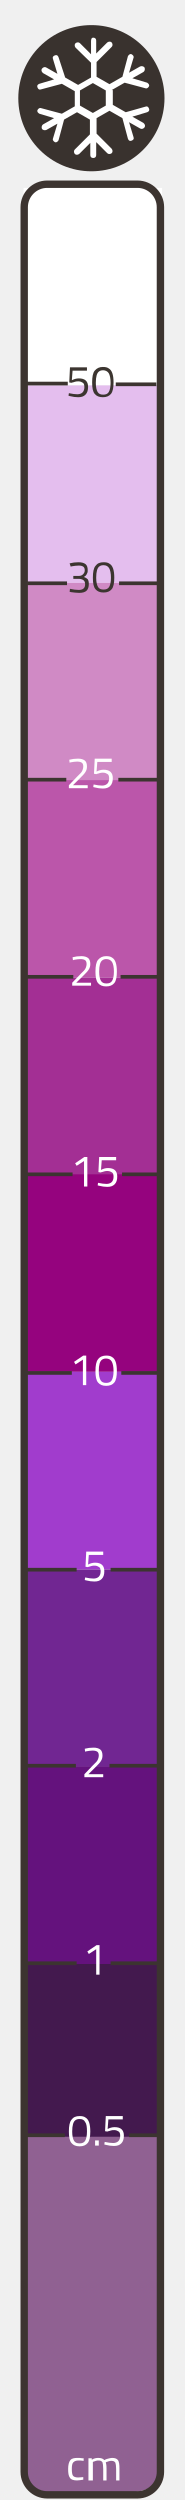
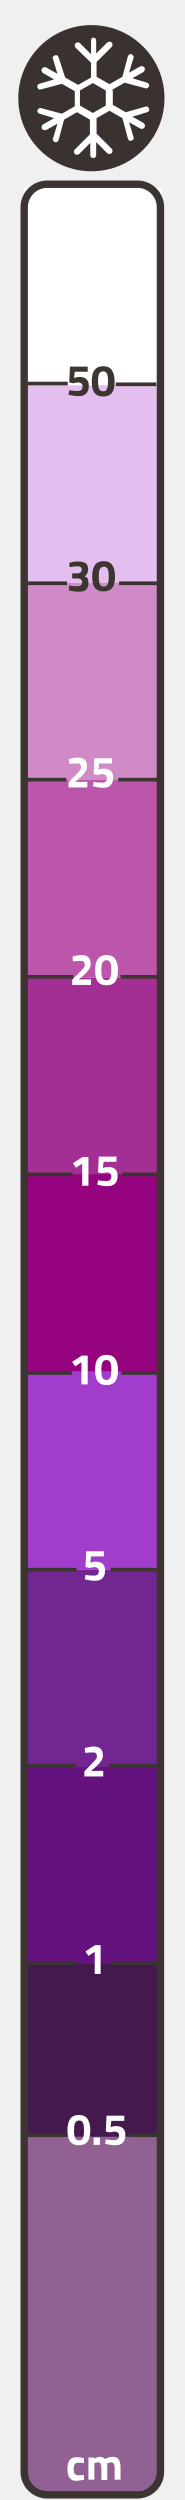
<svg xmlns="http://www.w3.org/2000/svg" xmlns:xlink="http://www.w3.org/1999/xlink" version="1.1" id="Livello_1" x="0px" y="0px" width="50px" height="677px" viewBox="0 0 48.7 677.2" style="enable-background:new 0 0 48.7 677.2;" xml:space="preserve">
  <style type="text/css">
- 	.st0{clip-path:url(#SVGID_00000041287317211259515790000014277727900012839824_);}
+ 	.st0{clip-path:url(#SVGID_00000000218965713374621950000004233356591681554082_);}
	.st1{fill:#FFFFFF;}
- 	.st2{clip-path:url(#SVGID_00000119101942685529543960000009856268216334848408_);}
+ 	.st2{clip-path:url(#SVGID_00000129923144940384993090000008331274699323703455_);}
	.st3{fill:#E4BEEE;}
	.st4{fill:#D08AC5;}
- 	.st5{clip-path:url(#SVGID_00000013180696353253501800000001424398553474925231_);}
- 	.st6{clip-path:url(#SVGID_00000013885716265515010030000017726455642601083828_);}
+ 	.st5{clip-path:url(#SVGID_00000006685464368727911560000018187643351156657309_);}
+ 	.st6{clip-path:url(#SVGID_00000095319780585273244490000013351934972467912067_);}
	.st7{fill:#F7EC31;}
- 	.st8{clip-path:url(#SVGID_00000093881985673448030310000010637951751597479585_);}
+ 	.st8{clip-path:url(#SVGID_00000008862577644677355480000016746219373689212847_);}
	.st9{fill:#BB56AA;}
- 	.st10{clip-path:url(#SVGID_00000064347921588059872890000008973849382151049615_);}
+ 	.st10{clip-path:url(#SVGID_00000154412890701571235620000002423161842869275311_);}
	.st11{fill:#712692;}
- 	.st12{clip-path:url(#SVGID_00000104685218638377609760000016902867806934898314_);}
+ 	.st12{clip-path:url(#SVGID_00000079466833857126318350000008875312043614706323_);}
	.st13{fill:#64127D;}
- 	.st14{clip-path:url(#SVGID_00000029729432701472210500000009214948035680743859_);}
+ 	.st14{clip-path:url(#SVGID_00000105390704957357987420000002950343118205933458_);}
	.st15{fill:#43194E;}
- 	.st16{clip-path:url(#SVGID_00000114758455789042979650000008422941650573227197_);}
+ 	.st16{clip-path:url(#SVGID_00000102509290821129633550000012070003023703559040_);}
	.st17{fill:#906192;}
- 	.st18{clip-path:url(#SVGID_00000000909927952243034540000005292246970717335184_);}
+ 	.st18{clip-path:url(#SVGID_00000003076417379685506710000001611702538160563865_);}
	.st19{fill:#A32F94;}
	.st20{fill:#95037E;}
	.st21{fill:#A13CCD;}
	.st22{fill:#39322E;}
	.st23{fill:none;stroke:#3C3430;stroke-width:2;stroke-miterlimit:9.772;}
	.st24{fill:#3C3530;}
	.st25{fill:none;stroke:#3C3430;stroke-miterlimit:9.772;}
</style>
  <g>
    <g>
      <defs>
        <path id="SVGID_1_" d="M43.4,670.3C43,675.2,33.3,681,24.9,681l0,0c-8.2,0.5-19.5-4.7-19.5-10.7v-773.6c1.7-7,11.7-7.2,18.2-7.2     l0,0c7.7,0,17.7-0.9,19.6,6.5L43.4,670.3L43.4,670.3z" />
      </defs>
-       <clipPath id="SVGID_00000056395933477392748620000011655122331028124060_">
+       <clipPath id="SVGID_00000049906761402337920340000000043620557985791897_">
        <use xlink:href="#SVGID_1_" style="overflow:visible;" />
      </clipPath>
    </g>
    <g>
      <defs>
-         <path id="SVGID_00000075147993299509658920000012547752213223081140_" d="M43.4,670.3L43.4,670.3C43,675.2,33.3,681,24.9,681l0,0     c-8.2,0.5-19.5-4.7-19.5-10.7l0.4-773.8c1.7-7,11.3-7,17.8-7l0,0" />
-       </defs>
-       <clipPath id="SVGID_00000062182455691670947000000011005253603934566835_">
-         <use xlink:href="#SVGID_00000075147993299509658920000012547752213223081140_" style="overflow:visible;" />
-       </clipPath>
-     </g>
-     <g>
-       <defs>
-         <path id="SVGID_00000165919535281885929370000002452597543641946517_" d="M43.4,670.3C43,675.2,33.3,681,24.9,681l0,0     c-8.2,0.5-19.5-4.7-19.5-10.7l0.4-773.2c1.7-7,11.3-7.6,17.8-7.6l0,0c7.7,0,17.9-0.5,19.6,11.5L43.4,670.3L43.4,670.3z" />
-       </defs>
-       <clipPath id="SVGID_00000136412532690306531890000014043129035214909076_">
-         <use xlink:href="#SVGID_00000165919535281885929370000002452597543641946517_" style="overflow:visible;" />
-       </clipPath>
-       <g style="clip-path:url(#SVGID_00000136412532690306531890000014043129035214909076_);">
+         <path id="SVGID_00000139287668427597175150000005337643342325747617_" d="M43.4,670.3L43.4,670.3C43,675.2,33.3,681,24.9,681l0,0     c-8.2,0.5-19.5-4.7-19.5-10.7l0.4-773.8c1.7-7,11.3-7,17.8-7l0,0" />
+       </defs>
+       <clipPath id="SVGID_00000043440129468203989750000015955141753081785534_">
+         <use xlink:href="#SVGID_00000139287668427597175150000005337643342325747617_" style="overflow:visible;" />
+       </clipPath>
+     </g>
+     <g>
+       <defs>
+         <path id="SVGID_00000115490811195312777860000017320163711360459958_" d="M43.4,670.3C43,675.2,33.3,681,24.9,681l0,0     c-8.2,0.5-19.5-4.7-19.5-10.7l0.4-773.2c1.7-7,11.3-7.6,17.8-7.6l0,0c7.7,0,17.9-0.5,19.6,11.5L43.4,670.3L43.4,670.3z" />
+       </defs>
+       <clipPath id="SVGID_00000109013251638436620060000009426512653279845790_">
+         <use xlink:href="#SVGID_00000115490811195312777860000017320163711360459958_" style="overflow:visible;" />
+       </clipPath>
+       <g style="clip-path:url(#SVGID_00000109013251638436620060000009426512653279845790_);">
        <g>
          <g>
            <rect x="-20.5" y="50.9" class="st1" width="100.4" height="53.5" />
          </g>
        </g>
      </g>
    </g>
    <g>
      <defs>
-         <path id="SVGID_00000146472530878576622560000014703220256978462646_" d="M43.4,670.3C43,675.2,33.3,681,24.9,681l0,0     c-8.2,0.5-19.5-4.7-19.5-10.7l0.4-773.8c1.7-7,11.3-7,17.8-7l0,0c7.7,0,18-0.6,19.6,11.5L43.4,670.3L43.4,670.3z" />
-       </defs>
-       <clipPath id="SVGID_00000077304530668990924680000012304771878298090895_">
-         <use xlink:href="#SVGID_00000146472530878576622560000014703220256978462646_" style="overflow:visible;" />
-       </clipPath>
-       <g style="clip-path:url(#SVGID_00000077304530668990924680000012304771878298090895_);">
+         <path id="SVGID_00000001651595787654285100000000539256392243298979_" d="M43.4,670.3C43,675.2,33.3,681,24.9,681l0,0     c-8.2,0.5-19.5-4.7-19.5-10.7l0.4-773.8c1.7-7,11.3-7,17.8-7l0,0c7.7,0,18-0.6,19.6,11.5L43.4,670.3L43.4,670.3z" />
+       </defs>
+       <clipPath id="SVGID_00000160868612706090000760000001113069470686032782_">
+         <use xlink:href="#SVGID_00000001651595787654285100000000539256392243298979_" style="overflow:visible;" />
+       </clipPath>
+       <g style="clip-path:url(#SVGID_00000160868612706090000760000001113069470686032782_);">
        <g>
          <g>
            <rect x="-19.5" y="104.4" class="st3" width="100.4" height="53.5" />
          </g>
        </g>
      </g>
-       <g style="clip-path:url(#SVGID_00000077304530668990924680000012304771878298090895_);">
+       <g style="clip-path:url(#SVGID_00000160868612706090000760000001113069470686032782_);">
        <g>
          <g>
            <rect x="-26.4" y="157.9" class="st4" width="100.4" height="53.5" />
          </g>
        </g>
      </g>
    </g>
    <g>
      <defs>
-         <path id="SVGID_00000103233340027947110380000002046703898026011267_" d="M43.3-99l0.2,769.3l0,0C43,675.2,33.3,681,24.9,681l0,0     c-8.2,0.5-19.5-4.7-19.5-10.7" />
-       </defs>
-       <defs>
-         <path id="SVGID_00000165951591123775569140000000262787928307498924_" d="M23.7-110.5L23.7-110.5" />
-       </defs>
-       <clipPath id="SVGID_00000182491352540956548640000010807879207711458696_">
-         <use xlink:href="#SVGID_00000103233340027947110380000002046703898026011267_" style="overflow:visible;" />
-       </clipPath>
-       <clipPath id="SVGID_00000155858383307424367880000000305990945572855721_" style="clip-path:url(#SVGID_00000182491352540956548640000010807879207711458696_);">
-         <use xlink:href="#SVGID_00000165951591123775569140000000262787928307498924_" style="overflow:visible;" />
-       </clipPath>
-       <g style="clip-path:url(#SVGID_00000155858383307424367880000000305990945572855721_);">
+         <path id="SVGID_00000093140493401093279450000010385558198291364778_" d="M43.3-99l0.2,769.3l0,0C43,675.2,33.3,681,24.9,681l0,0     c-8.2,0.5-19.5-4.7-19.5-10.7" />
+       </defs>
+       <defs>
+         <line id="SVGID_00000177444887163859735590000010051265546484263043_" x1="23.7" y1="-110.5" x2="23.7" y2="-110.5" />
+       </defs>
+       <clipPath id="SVGID_00000036940866561800353900000007167734404209803686_">
+         <use xlink:href="#SVGID_00000093140493401093279450000010385558198291364778_" style="overflow:visible;" />
+       </clipPath>
+       <clipPath id="SVGID_00000168815570968388869280000007952147893339019657_" style="clip-path:url(#SVGID_00000036940866561800353900000007167734404209803686_);">
+         <use xlink:href="#SVGID_00000177444887163859735590000010051265546484263043_" style="overflow:visible;" />
+       </clipPath>
+       <g style="clip-path:url(#SVGID_00000168815570968388869280000007952147893339019657_);">
        <g>
          <g>
            <rect x="-19.5" y="157.8" class="st7" width="100.4" height="53.5" />
          </g>
        </g>
      </g>
    </g>
    <g>
      <defs>
-         <path id="SVGID_00000114780434731986996980000018142363165490258066_" d="M43.3-99l0.2,769.3l0,0C43,675.2,33.3,681,24.9,681l0,0     c-8.2,0.5-19.5-4.7-19.5-10.7v-772.8c1.7-7,11.7-7.9,18.2-7.9l0,0" />
-       </defs>
-       <clipPath id="SVGID_00000133516621006009223720000009713606416762632335_">
-         <use xlink:href="#SVGID_00000114780434731986996980000018142363165490258066_" style="overflow:visible;" />
-       </clipPath>
-       <g style="clip-path:url(#SVGID_00000133516621006009223720000009713606416762632335_);">
+         <path id="SVGID_00000096761002498222806990000017357493658850406569_" d="M43.3-99l0.2,769.3l0,0C43,675.2,33.3,681,24.9,681l0,0     c-8.2,0.5-19.5-4.7-19.5-10.7v-772.8c1.7-7,11.7-7.9,18.2-7.9l0,0" />
+       </defs>
+       <clipPath id="SVGID_00000004518820277985656460000008660747687400064950_">
+         <use xlink:href="#SVGID_00000096761002498222806990000017357493658850406569_" style="overflow:visible;" />
+       </clipPath>
+       <g style="clip-path:url(#SVGID_00000004518820277985656460000008660747687400064950_);">
        <g>
          <g>
            <rect x="-19.5" y="211.3" class="st9" width="100.4" height="53.5" />
          </g>
        </g>
      </g>
    </g>
    <g>
      <defs>
-         <path id="SVGID_00000026151900951004388690000009890596202036119169_" d="M43.4,670.3C43,675.2,33.3,681,24.9,681l0,0     c-8.2,0.5-19.5-4.7-19.5-10.7v-773.6c1.7-7,11.7-7.2,18.2-7.2l0,0c7.7,0,18.2-0.5,19.6,11.5L43.4,670.3L43.4,670.3z" />
-       </defs>
-       <clipPath id="SVGID_00000145780437798466846060000002219795371929265845_">
-         <use xlink:href="#SVGID_00000026151900951004388690000009890596202036119169_" style="overflow:visible;" />
-       </clipPath>
-       <g style="clip-path:url(#SVGID_00000145780437798466846060000002219795371929265845_);">
+         <path id="SVGID_00000174571693593857437650000013166913069143135146_" d="M43.4,670.3C43,675.2,33.3,681,24.9,681l0,0     c-8.2,0.5-19.5-4.7-19.5-10.7v-773.6c1.7-7,11.7-7.2,18.2-7.2l0,0c7.7,0,18.2-0.5,19.6,11.5L43.4,670.3L43.4,670.3z" />
+       </defs>
+       <clipPath id="SVGID_00000180350256746388781910000010282453404805177512_">
+         <use xlink:href="#SVGID_00000174571693593857437650000013166913069143135146_" style="overflow:visible;" />
+       </clipPath>
+       <g style="clip-path:url(#SVGID_00000180350256746388781910000010282453404805177512_);">
        <g>
          <g>
            <rect x="-18.2" y="425.1" class="st11" width="100.4" height="53.5" />
          </g>
        </g>
      </g>
    </g>
    <g>
      <defs>
-         <path id="SVGID_00000019653292606004877960000017127290993313709730_" d="M43.4,670.3C43,675.2,33.3,681,24.9,681l0,0     c-8.2,0.5-19.5-4.7-19.5-10.7v-773.6c1.7-7,11.7-7.2,18.2-7.2l0,0c7.7,0,18.2-1.2,19.6,11.5L43.4,670.3L43.4,670.3z" />
-       </defs>
-       <clipPath id="SVGID_00000122709035870630574070000001958135006989596827_">
-         <use xlink:href="#SVGID_00000019653292606004877960000017127290993313709730_" style="overflow:visible;" />
-       </clipPath>
-       <g style="clip-path:url(#SVGID_00000122709035870630574070000001958135006989596827_);">
+         <path id="SVGID_00000129165151541305502330000001497987947528779943_" d="M43.4,670.3C43,675.2,33.3,681,24.9,681l0,0     c-8.2,0.5-19.5-4.7-19.5-10.7v-773.6c1.7-7,11.7-7.2,18.2-7.2l0,0c7.7,0,18.2-1.2,19.6,11.5L43.4,670.3L43.4,670.3z" />
+       </defs>
+       <clipPath id="SVGID_00000172435788007856679500000014449333323306551707_">
+         <use xlink:href="#SVGID_00000129165151541305502330000001497987947528779943_" style="overflow:visible;" />
+       </clipPath>
+       <g style="clip-path:url(#SVGID_00000172435788007856679500000014449333323306551707_);">
        <g>
          <g>
            <rect x="-18.2" y="478.5" class="st13" width="100.4" height="53.5" />
          </g>
        </g>
      </g>
    </g>
    <g>
      <defs>
-         <path id="SVGID_00000018921119424533857850000000783713557677093281_" d="M43.4,670.3C43,675.2,33.3,681,24.9,681l0,0     c-8.2,0.5-19.5-4.7-19.5-10.7l0-769.6c-0.2-17.9,11.7-11.4,18.2-11.2l0,0c7.7,0,18.3-0.6,19.6,11.5L43.4,670.3L43.4,670.3z" />
-       </defs>
-       <clipPath id="SVGID_00000014605313801568239440000001975763133656333732_">
-         <use xlink:href="#SVGID_00000018921119424533857850000000783713557677093281_" style="overflow:visible;" />
-       </clipPath>
-       <g style="clip-path:url(#SVGID_00000014605313801568239440000001975763133656333732_);">
+         <path id="SVGID_00000039840782342987925490000000346408098190809532_" d="M43.4,670.3C43,675.2,33.3,681,24.9,681l0,0     c-8.2,0.5-19.5-4.7-19.5-10.7l0-769.6c-0.2-17.9,11.7-11.4,18.2-11.2l0,0c7.7,0,18.3-0.6,19.6,11.5L43.4,670.3L43.4,670.3z" />
+       </defs>
+       <clipPath id="SVGID_00000137848631104389829790000001421881645389209216_">
+         <use xlink:href="#SVGID_00000039840782342987925490000000346408098190809532_" style="overflow:visible;" />
+       </clipPath>
+       <g style="clip-path:url(#SVGID_00000137848631104389829790000001421881645389209216_);">
        <g>
          <g>
            <rect x="-17.3" y="532" class="st15" width="100.4" height="53.5" />
          </g>
        </g>
      </g>
    </g>
    <g>
      <defs>
-         <path id="SVGID_00000173156664589653874210000010322197681443045788_" d="M43.4,670.3c-0.5,4.9-10.6,5.5-19,5.5l0,0     c-8.2,0.5-18.6,0-18.6-6.6v-774c1.7-7,11.3-5.7,17.8-5.7l0,0c7.7,0,17.7,0.4,19.6,7.7L43.4,670.3L43.4,670.3z" />
-       </defs>
-       <clipPath id="SVGID_00000000937348116910562190000007438000718658525568_">
-         <use xlink:href="#SVGID_00000173156664589653874210000010322197681443045788_" style="overflow:visible;" />
-       </clipPath>
-       <g style="clip-path:url(#SVGID_00000000937348116910562190000007438000718658525568_);">
+         <path id="SVGID_00000132054182133093069910000016757555373896589497_" d="M43.4,670.3c-0.5,4.9-10.6,5.5-19,5.5l0,0     c-8.2,0.5-18.6,0-18.6-6.6v-774c1.7-7,11.3-5.7,17.8-5.7l0,0c7.7,0,17.7,0.4,19.6,7.7L43.4,670.3L43.4,670.3z" />
+       </defs>
+       <clipPath id="SVGID_00000013905822566775469240000000313912626292401555_">
+         <use xlink:href="#SVGID_00000132054182133093069910000016757555373896589497_" style="overflow:visible;" />
+       </clipPath>
+       <g style="clip-path:url(#SVGID_00000013905822566775469240000000313912626292401555_);">
        <g>
          <g>
            <rect x="-17.6" y="578.8" class="st17" width="100.4" height="98.9" />
          </g>
        </g>
      </g>
    </g>
    <g>
      <defs>
-         <path id="SVGID_00000158002500253402025150000004709613180011479427_" d="M43.4,670.3c-0.5,4.9-10.4,4.2-18.8,4.2l0,0     c-8.2,0.5-19.2,1.8-19.2-4.2l0.4-773.8c1.7-7,11.3-7,17.8-7l0,0c7.7,0,17.2,0.8,19.1,8.2L43.4,670.3L43.4,670.3z" />
-       </defs>
-       <clipPath id="SVGID_00000048470763532084251510000017792498905774772889_">
-         <use xlink:href="#SVGID_00000158002500253402025150000004709613180011479427_" style="overflow:visible;" />
-       </clipPath>
-       <g style="clip-path:url(#SVGID_00000048470763532084251510000017792498905774772889_);">
+         <path id="SVGID_00000007396514848481144550000015290103868559859863_" d="M43.4,670.3c-0.5,4.9-10.4,4.2-18.8,4.2l0,0     c-8.2,0.5-19.2,1.8-19.2-4.2l0.4-773.8c1.7-7,11.3-7,17.8-7l0,0c7.7,0,17.2,0.8,19.1,8.2L43.4,670.3L43.4,670.3z" />
+       </defs>
+       <clipPath id="SVGID_00000072245105386163079540000011332157759879744156_">
+         <use xlink:href="#SVGID_00000007396514848481144550000015290103868559859863_" style="overflow:visible;" />
+       </clipPath>
+       <g style="clip-path:url(#SVGID_00000072245105386163079540000011332157759879744156_);">
        <g>
          <g>
            <rect x="-18.2" y="264.8" class="st19" width="100.4" height="53.5" />
          </g>
        </g>
      </g>
    </g>
    <g>
      <g>
        <g>
          <g>
            <rect x="5.4" y="318.1" class="st20" width="38" height="53.5" />
          </g>
        </g>
      </g>
    </g>
    <g>
      <g>
        <g>
          <g>
            <rect x="6.2" y="371.6" class="st21" width="36.7" height="53.5" />
          </g>
        </g>
      </g>
    </g>
  </g>
  <circle class="st22" cx="24.1" cy="26.6" r="19.8" />
  <path class="st23" d="M36.6,675.8H12.1c-3.4,0-6.2-2.8-6.2-6.2V56.1c0-3.4,2.8-6.2,6.2-6.2h24.5c3.4,0,6.2,2.8,6.2,6.2v613.5  C42.8,673,40,675.8,36.6,675.8z" />
  <g>
-     <path class="st1" d="M20.9,573.2c0.7,0,1.2,0.1,1.6,0.4c0.9,0.5,1.3,1.8,1.3,3.8c0,1.4-0.2,2.5-0.7,3.1c-0.5,0.6-1.2,0.9-2.2,0.9   s-1.7-0.3-2.2-0.9c-0.5-0.6-0.7-1.6-0.7-3.1c0-1.5,0.2-2.6,0.7-3.2C19.2,573.5,19.9,573.2,20.9,573.2z M20.9,574   c-0.5,0-0.8,0.1-1.1,0.3c-0.6,0.4-0.9,1.4-0.9,3.1c0,1.2,0.2,2,0.5,2.5c0.3,0.5,0.8,0.7,1.5,0.7s1.2-0.2,1.5-0.7   c0.3-0.5,0.5-1.3,0.5-2.5s-0.1-2.1-0.5-2.6C22.1,574.2,21.6,574,20.9,574z" />
-     <path class="st1" d="M25.1,581.2v-1.4h1v1.4H25.1z" />
-     <path class="st1" d="M32.6,573.3v0.8h-3.9l-0.2,2.6c0.6-0.3,1.2-0.5,1.9-0.5c1.7,0,2.5,0.8,2.5,2.3c0,0.9-0.2,1.6-0.7,2.1   c-0.5,0.5-1.1,0.7-2,0.7c-0.7,0-1.4-0.1-2.2-0.3l-0.4-0.1l0.1-0.7c0.9,0.2,1.7,0.3,2.3,0.3s1.1-0.2,1.4-0.5   c0.3-0.3,0.5-0.8,0.5-1.4s-0.1-1-0.4-1.2s-0.7-0.4-1.2-0.4c-0.3,0-0.6,0-0.9,0.1c-0.3,0.1-0.6,0.2-0.7,0.2l-0.3,0.1l-0.6-0.1   l0.2-4.1H32.6z" />
-   </g>
-   <g>
-     <path class="st1" d="M24,267h-5.1v-0.8l2.3-2.4c0.4-0.4,0.7-0.7,0.9-0.9c0.2-0.2,0.4-0.5,0.5-0.8c0.1-0.3,0.2-0.6,0.2-0.9   c0-0.5-0.1-0.9-0.4-1.1c-0.3-0.2-0.7-0.3-1.3-0.3c-0.5,0-1.1,0.1-1.7,0.2l-0.3,0.1l-0.1-0.8c0.8-0.2,1.5-0.3,2.4-0.3   c0.8,0,1.4,0.2,1.8,0.5c0.4,0.3,0.6,0.9,0.6,1.6c0,0.6-0.1,1-0.4,1.5s-0.7,0.9-1.3,1.5l-2.1,2.1h4V267z" />
-     <path class="st1" d="M28.1,259c0.7,0,1.2,0.1,1.6,0.4c0.9,0.5,1.3,1.8,1.3,3.8c0,1.4-0.2,2.5-0.7,3.1c-0.5,0.6-1.2,0.9-2.2,0.9   s-1.7-0.3-2.2-0.9c-0.5-0.6-0.7-1.6-0.7-3.1c0-1.5,0.2-2.6,0.7-3.2C26.5,259.3,27.2,259,28.1,259z M28.2,259.8   c-0.5,0-0.8,0.1-1.1,0.3c-0.6,0.4-0.9,1.4-0.9,3.1c0,1.2,0.2,2,0.5,2.5c0.3,0.5,0.8,0.7,1.5,0.7s1.2-0.2,1.5-0.7   c0.3-0.5,0.5-1.3,0.5-2.5s-0.2-2.1-0.5-2.6S28.8,259.8,28.2,259.8z" />
-   </g>
-   <g>
-     <path class="st1" d="M23,213.5H18v-0.8l2.3-2.4c0.4-0.4,0.7-0.7,0.9-0.9c0.2-0.2,0.4-0.5,0.5-0.8c0.1-0.3,0.2-0.6,0.2-0.9   c0-0.5-0.1-0.9-0.4-1.1c-0.3-0.2-0.7-0.3-1.3-0.3c-0.5,0-1.1,0.1-1.7,0.2l-0.3,0.1l-0.1-0.8c0.8-0.2,1.5-0.3,2.4-0.3   c0.8,0,1.4,0.2,1.8,0.5c0.4,0.3,0.6,0.9,0.6,1.6c0,0.6-0.1,1-0.4,1.5s-0.7,0.9-1.3,1.5l-2.1,2.1h4V213.5z" />
-     <path class="st1" d="M29.6,205.6v0.8h-3.9l-0.2,2.6c0.6-0.3,1.2-0.5,1.9-0.5c1.7,0,2.5,0.8,2.5,2.3c0,0.9-0.2,1.6-0.7,2.1   c-0.5,0.5-1.1,0.7-2,0.7c-0.7,0-1.4-0.1-2.2-0.3l-0.4-0.1l0.1-0.7c0.9,0.2,1.7,0.3,2.3,0.3s1.1-0.2,1.4-0.5   c0.3-0.3,0.5-0.8,0.5-1.4s-0.1-1-0.4-1.2s-0.7-0.4-1.2-0.4c-0.3,0-0.6,0-0.9,0.1c-0.3,0.1-0.6,0.2-0.7,0.2l-0.3,0.1l-0.6-0.1   l0.2-4.1H29.6z" />
-   </g>
-   <g>
-     <path class="st24" d="M22.9,99.6v0.8H19l-0.2,2.6c0.6-0.3,1.2-0.5,1.9-0.5c1.7,0,2.5,0.8,2.5,2.3c0,0.9-0.2,1.6-0.7,2.1   c-0.5,0.5-1.1,0.7-2,0.7c-0.7,0-1.4-0.1-2.2-0.3l-0.4-0.1l0.1-0.7c0.9,0.2,1.7,0.3,2.3,0.3s1.1-0.2,1.4-0.5   c0.3-0.3,0.5-0.8,0.5-1.4s-0.1-1-0.4-1.2s-0.7-0.4-1.2-0.4c-0.3,0-0.6,0-0.9,0.1c-0.3,0.1-0.6,0.2-0.7,0.2l-0.3,0.1l-0.6-0.1   l0.2-4.1H22.9z" />
-     <path class="st24" d="M27.2,99.4c0.7,0,1.2,0.1,1.6,0.4c0.9,0.5,1.3,1.8,1.3,3.8c0,1.4-0.2,2.5-0.7,3.1c-0.5,0.6-1.2,0.9-2.2,0.9   s-1.7-0.3-2.2-0.9c-0.5-0.6-0.7-1.6-0.7-3.1c0-1.5,0.2-2.6,0.7-3.2C25.6,99.7,26.3,99.4,27.2,99.4z M27.3,100.3   c-0.5,0-0.8,0.1-1.1,0.3c-0.6,0.4-0.9,1.4-0.9,3.1c0,1.2,0.2,2,0.5,2.5c0.3,0.5,0.8,0.7,1.5,0.7s1.2-0.2,1.5-0.7   c0.3-0.5,0.5-1.3,0.5-2.5s-0.2-2.1-0.5-2.6S27.9,100.3,27.3,100.3z" />
+     <path class="st1" d="M18.4,573.9c0.5-0.7,1.3-1,2.3-1c1,0,1.8,0.3,2.3,1c0.5,0.7,0.8,1.7,0.8,3.2s-0.3,2.5-0.8,3.1   c-0.5,0.6-1.3,0.9-2.3,0.9c-1,0-1.8-0.3-2.3-0.9s-0.8-1.7-0.8-3.1S17.9,574.6,18.4,573.9z M22.1,577.1c0-1-0.1-1.7-0.3-2.1   c-0.2-0.4-0.6-0.6-1-0.6c-0.5,0-0.8,0.2-1.1,0.6c-0.2,0.4-0.3,1.1-0.3,2.1c0,1,0.1,1.7,0.3,2.1c0.2,0.4,0.6,0.6,1.1,0.6   c0.5,0,0.8-0.2,1-0.6S22.1,578,22.1,577.1z" />
+     <path class="st1" d="M24.7,581v-2h1.7v2H24.7z" />
+     <path class="st1" d="M33,573.1v1.4h-3.5l-0.2,1.7c0.5-0.2,1-0.3,1.4-0.3c1.7,0,2.6,0.8,2.6,2.4c0,0.9-0.2,1.6-0.7,2.1   c-0.5,0.5-1.1,0.7-2,0.7c-0.4,0-0.8,0-1.3-0.1c-0.5-0.1-0.8-0.1-1.1-0.2l-0.4-0.1l0.2-1.2c1,0.2,1.8,0.2,2.4,0.2   c0.4,0,0.7-0.1,0.9-0.3c0.2-0.2,0.3-0.5,0.3-0.9s-0.1-0.7-0.3-0.8s-0.4-0.3-0.7-0.3c-0.5,0-1,0.1-1.4,0.2l-0.2,0l-1-0.2l0.2-4.3H33   z" />
+   </g>
+   <g>
+     <path class="st1" d="M24,266.8h-5.1v-1.4l1.7-1.7c0.6-0.6,1-1.1,1.3-1.4s0.4-0.7,0.4-1s-0.1-0.6-0.3-0.8c-0.2-0.2-0.5-0.2-0.8-0.2   c-0.5,0-1.1,0-1.8,0.1l-0.3,0l-0.1-1.3c0.8-0.2,1.6-0.4,2.4-0.4c1.7,0,2.5,0.8,2.5,2.3c0,0.6-0.1,1.1-0.4,1.5   c-0.3,0.4-0.7,1-1.4,1.6l-1.4,1.2H24V266.8z" />
+     <path class="st1" d="M25.9,259.7c0.5-0.7,1.3-1,2.3-1c1,0,1.8,0.3,2.3,1c0.5,0.7,0.8,1.7,0.8,3.2s-0.3,2.5-0.8,3.1   c-0.5,0.6-1.3,0.9-2.3,0.9c-1,0-1.8-0.3-2.3-0.9s-0.8-1.7-0.8-3.1S25.3,260.4,25.9,259.7z M29.5,262.8c0-1-0.1-1.7-0.3-2.1   c-0.2-0.4-0.6-0.6-1-0.6c-0.5,0-0.8,0.2-1.1,0.6c-0.2,0.4-0.3,1.1-0.3,2.1c0,1,0.1,1.7,0.3,2.1c0.2,0.4,0.6,0.6,1.1,0.6   c0.5,0,0.8-0.2,1-0.6S29.5,263.8,29.5,262.8z" />
+   </g>
+   <g>
+     <path class="st1" d="M23,213.3h-5.1v-1.4l1.7-1.7c0.6-0.6,1-1.1,1.3-1.4s0.4-0.7,0.4-1s-0.1-0.6-0.3-0.8c-0.2-0.2-0.5-0.2-0.8-0.2   c-0.5,0-1.1,0-1.8,0.1l-0.3,0l-0.1-1.3c0.8-0.2,1.6-0.4,2.4-0.4c1.7,0,2.5,0.8,2.5,2.3c0,0.6-0.1,1.1-0.4,1.5   c-0.3,0.4-0.7,1-1.4,1.6l-1.4,1.2H23V213.3z" />
+     <path class="st1" d="M29.7,205.4v1.4h-3.5l-0.2,1.7c0.5-0.2,1-0.3,1.4-0.3c1.7,0,2.6,0.8,2.6,2.4c0,0.9-0.2,1.6-0.7,2.1   c-0.5,0.5-1.1,0.7-2,0.7c-0.4,0-0.8,0-1.3-0.1c-0.5-0.1-0.8-0.1-1.1-0.2l-0.4-0.1l0.2-1.2c1,0.2,1.8,0.2,2.4,0.2   c0.4,0,0.7-0.1,0.9-0.3c0.2-0.2,0.3-0.5,0.3-0.9s-0.1-0.7-0.3-0.8s-0.4-0.3-0.7-0.3c-0.5,0-1,0.1-1.4,0.2l-0.2,0l-1-0.2l0.2-4.3   H29.7z" />
+   </g>
+   <g>
+     <path class="st24" d="M23.1,99.3v1.4h-3.5l-0.2,1.7c0.5-0.2,1-0.3,1.4-0.3c1.7,0,2.6,0.8,2.6,2.4c0,0.9-0.2,1.6-0.7,2.1   c-0.5,0.5-1.1,0.7-2,0.7c-0.4,0-0.8,0-1.3-0.1c-0.5-0.1-0.8-0.1-1.1-0.2l-0.4-0.1l0.2-1.2c1,0.2,1.8,0.2,2.4,0.2   c0.4,0,0.7-0.1,0.9-0.3c0.2-0.2,0.3-0.5,0.3-0.9s-0.1-0.7-0.3-0.8s-0.4-0.3-0.7-0.3c-0.5,0-1,0.1-1.4,0.2l-0.2,0l-1-0.2l0.2-4.3   H23.1z" />
+     <path class="st24" d="M25,100.2c0.5-0.7,1.3-1,2.3-1c1,0,1.8,0.3,2.3,1c0.5,0.7,0.8,1.7,0.8,3.2s-0.3,2.5-0.8,3.1   c-0.5,0.6-1.3,0.9-2.3,0.9c-1,0-1.8-0.3-2.3-0.9s-0.8-1.7-0.8-3.1S24.4,100.8,25,100.2z M28.6,103.3c0-1-0.1-1.7-0.3-2.1   c-0.2-0.4-0.6-0.6-1-0.6c-0.5,0-0.8,0.2-1.1,0.6c-0.2,0.4-0.3,1.1-0.3,2.1c0,1,0.1,1.7,0.3,2.1c0.2,0.4,0.6,0.6,1.1,0.6   c0.5,0,0.8-0.2,1-0.6S28.6,104.3,28.6,103.3z" />
  </g>
  <line class="st25" x1="5.5" y1="578.4" x2="16.9" y2="578.4" />
  <line class="st25" x1="42.5" y1="578.4" x2="34.3" y2="578.4" />
  <line class="st25" x1="6.5" y1="264.6" x2="19.2" y2="264.6" />
  <line class="st25" x1="43.2" y1="264.6" x2="32" y2="264.6" />
  <line class="st25" x1="6.5" y1="211.2" x2="17.3" y2="211.2" />
  <line class="st25" x1="42.4" y1="211.2" x2="31.4" y2="211.2" />
  <line class="st25" x1="17.7" y1="103.9" x2="5.2" y2="103.9" />
  <line class="st25" x1="41.7" y1="104.1" x2="30.7" y2="104.1" />
  <g>
-     <path class="st1" d="M26.3,527v7.9h-0.9V528l-2,1.3l-0.4-0.7l2.5-1.7H26.3z" />
+     <path class="st1" d="M26.6,526.8v7.9H25v-6l-1.7,1.1l-0.8-1.2l2.6-1.7H26.6z" />
  </g>
  <line class="st25" x1="6.3" y1="531.8" x2="20.1" y2="531.8" />
  <line class="st25" x1="42.7" y1="531.8" x2="29.3" y2="531.8" />
  <g>
-     <path class="st1" d="M27.3,481.4h-5.1v-0.8l2.3-2.4c0.4-0.4,0.7-0.7,0.9-0.9c0.2-0.2,0.4-0.5,0.5-0.8c0.1-0.3,0.2-0.6,0.2-0.9   c0-0.5-0.1-0.9-0.4-1.1c-0.3-0.2-0.7-0.3-1.3-0.3c-0.5,0-1.1,0.1-1.7,0.2l-0.3,0.1l-0.1-0.8c0.8-0.2,1.5-0.3,2.4-0.3   c0.8,0,1.4,0.2,1.8,0.5c0.4,0.3,0.6,0.9,0.6,1.6c0,0.6-0.1,1-0.4,1.5s-0.7,0.9-1.3,1.5l-2.1,2.1h4V481.4z" />
+     <path class="st1" d="M27.3,481.2h-5.1v-1.4l1.7-1.7c0.6-0.6,1-1.1,1.3-1.4s0.4-0.7,0.4-1s-0.1-0.6-0.3-0.8   c-0.2-0.2-0.5-0.2-0.8-0.2c-0.5,0-1.1,0-1.8,0.1l-0.3,0l-0.1-1.3c0.8-0.2,1.6-0.4,2.4-0.4c1.7,0,2.5,0.8,2.5,2.3   c0,0.6-0.1,1.1-0.4,1.5c-0.3,0.4-0.7,1-1.4,1.6l-1.4,1.2h3.3V481.2z" />
  </g>
  <line class="st25" x1="6" y1="478.3" x2="19.9" y2="478.3" />
  <line class="st25" x1="42.4" y1="478.3" x2="29" y2="478.3" />
  <g>
-     <path class="st1" d="M27.3,420.4v0.8h-3.9l-0.2,2.6c0.6-0.3,1.2-0.5,1.9-0.5c1.7,0,2.5,0.8,2.5,2.3c0,0.9-0.2,1.6-0.7,2.1   c-0.5,0.5-1.1,0.7-2,0.7c-0.7,0-1.4-0.1-2.2-0.3l-0.4-0.1l0.1-0.7c0.9,0.2,1.7,0.3,2.3,0.3s1.1-0.2,1.4-0.5   c0.3-0.3,0.5-0.8,0.5-1.4s-0.1-1-0.4-1.2s-0.7-0.4-1.2-0.4c-0.3,0-0.6,0-0.9,0.1c-0.3,0.1-0.6,0.2-0.7,0.2l-0.3,0.1l-0.6-0.1   l0.2-4.1H27.3z" />
+     <path class="st1" d="M27.5,420.2v1.4H24l-0.2,1.7c0.5-0.2,1-0.3,1.4-0.3c1.7,0,2.6,0.8,2.6,2.4c0,0.9-0.2,1.6-0.7,2.1   c-0.5,0.5-1.1,0.7-2,0.7c-0.4,0-0.8,0-1.3-0.1c-0.5-0.1-0.8-0.1-1.1-0.2l-0.4-0.1l0.2-1.2c1,0.2,1.8,0.2,2.4,0.2   c0.4,0,0.7-0.1,0.9-0.3c0.2-0.2,0.3-0.5,0.3-0.9s-0.1-0.7-0.3-0.8s-0.4-0.3-0.7-0.3c-0.5,0-1,0.1-1.4,0.2l-0.2,0l-1-0.2l0.2-4.3   H27.5z" />
  </g>
  <line class="st25" x1="6.3" y1="425.2" x2="20.1" y2="425.2" />
  <line class="st25" x1="42.7" y1="425.2" x2="29.3" y2="425.2" />
  <g>
-     <path class="st1" d="M22.7,367.3v7.9h-0.9v-6.9l-2,1.3l-0.4-0.7l2.5-1.7H22.7z" />
-     <path class="st1" d="M28.1,367.2c0.7,0,1.2,0.1,1.6,0.4c0.9,0.5,1.3,1.8,1.3,3.8c0,1.4-0.2,2.5-0.7,3.1c-0.5,0.6-1.2,0.9-2.2,0.9   s-1.7-0.3-2.2-0.9c-0.5-0.6-0.7-1.6-0.7-3.1c0-1.5,0.2-2.6,0.7-3.2C26.4,367.5,27.2,367.2,28.1,367.2z M28.1,368   c-0.5,0-0.8,0.1-1.1,0.3c-0.6,0.4-0.9,1.4-0.9,3.1c0,1.2,0.2,2,0.5,2.5c0.3,0.5,0.8,0.7,1.5,0.7s1.2-0.2,1.5-0.7   c0.3-0.5,0.5-1.3,0.5-2.5s-0.2-2.1-0.5-2.6S28.8,368,28.1,368z" />
+     <path class="st1" d="M23.1,367.1v7.9h-1.7v-6l-1.7,1.1l-0.8-1.2l2.6-1.7H23.1z" />
+     <path class="st1" d="M25.9,368c0.5-0.7,1.3-1,2.3-1c1,0,1.8,0.3,2.3,1c0.5,0.7,0.8,1.7,0.8,3.2s-0.3,2.5-0.8,3.1   c-0.5,0.6-1.3,0.9-2.3,0.9c-1,0-1.8-0.3-2.3-0.9s-0.8-1.7-0.8-3.1S25.3,368.6,25.9,368z M29.5,371.1c0-1-0.1-1.7-0.3-2.1   c-0.2-0.4-0.6-0.6-1-0.6c-0.5,0-0.8,0.2-1.1,0.6c-0.2,0.4-0.3,1.1-0.3,2.1c0,1,0.1,1.7,0.3,2.1c0.2,0.4,0.6,0.6,1.1,0.6   c0.5,0,0.8-0.2,1-0.6S29.5,372.1,29.5,371.1z" />
  </g>
  <line class="st25" x1="6.4" y1="371.9" x2="18.8" y2="371.9" />
  <line class="st25" x1="42.8" y1="371.9" x2="32.2" y2="371.9" />
  <g>
-     <path class="st1" d="M23,313.5v7.9h-0.9v-6.9l-2,1.3l-0.4-0.7l2.5-1.7H23z" />
-     <path class="st1" d="M30.8,313.5v0.8h-3.9l-0.2,2.6c0.6-0.3,1.2-0.5,1.9-0.5c1.7,0,2.5,0.8,2.5,2.3c0,0.9-0.2,1.6-0.7,2.1   c-0.5,0.5-1.1,0.7-2,0.7c-0.7,0-1.4-0.1-2.2-0.3l-0.4-0.1l0.1-0.7c0.9,0.2,1.7,0.3,2.3,0.3s1.1-0.2,1.4-0.5   c0.3-0.3,0.5-0.8,0.5-1.4s-0.1-1-0.4-1.2s-0.7-0.4-1.2-0.4c-0.3,0-0.6,0-0.9,0.1c-0.3,0.1-0.6,0.2-0.7,0.2l-0.3,0.1l-0.6-0.1   l0.2-4.1H30.8z" />
+     <path class="st1" d="M23.3,313.3v7.9h-1.7v-6l-1.7,1.1l-0.8-1.2l2.6-1.7H23.3z" />
+     <path class="st1" d="M30.9,313.3v1.4h-3.5l-0.2,1.7c0.5-0.2,1-0.3,1.4-0.3c1.7,0,2.6,0.8,2.6,2.4c0,0.9-0.2,1.6-0.7,2.1   s-1.1,0.7-2,0.7c-0.4,0-0.8,0-1.3-0.1s-0.8-0.1-1.1-0.2l-0.4-0.1l0.2-1.2c1,0.2,1.8,0.2,2.4,0.2c0.4,0,0.7-0.1,0.9-0.3   c0.2-0.2,0.3-0.5,0.3-0.9s-0.1-0.7-0.3-0.8s-0.4-0.3-0.7-0.3c-0.5,0-1,0.1-1.4,0.2l-0.2,0l-1-0.2l0.2-4.3H30.9z" />
  </g>
  <line class="st25" x1="6.6" y1="318.1" x2="19" y2="318.1" />
  <line class="st25" x1="43" y1="318.1" x2="32.4" y2="318.1" />
  <g>
-     <path class="st24" d="M18.2,152.6c0.8-0.2,1.6-0.3,2.4-0.3c0.9,0,1.5,0.2,1.9,0.5c0.4,0.3,0.6,0.9,0.6,1.6c0,0.4,0,0.6-0.1,0.8   c-0.1,0.2-0.2,0.3-0.2,0.4c-0.1,0.1-0.1,0.2-0.2,0.3c-0.2,0.1-0.3,0.2-0.4,0.3l-0.1,0.1c0.5,0.2,0.8,0.4,1,0.6   c0.2,0.3,0.3,0.7,0.3,1.3c0,0.8-0.2,1.4-0.6,1.8c-0.4,0.4-1.1,0.6-2,0.6c-0.7,0-1.4-0.1-2.2-0.2l-0.4-0.1l0.1-0.8   c0.9,0.2,1.7,0.3,2.4,0.3c1.1,0,1.7-0.5,1.7-1.5c0-1-0.5-1.4-1.6-1.5h-1.6v-0.8h1.6c0.3,0,0.7-0.1,1-0.4c0.3-0.3,0.5-0.6,0.5-1.1   c0-0.4-0.1-0.8-0.4-1s-0.7-0.3-1.2-0.3c-0.6,0-1.3,0.1-1.9,0.2l-0.3,0.1L18.2,152.6z" />
-     <path class="st24" d="M27.4,152.3c0.7,0,1.2,0.1,1.6,0.4c0.9,0.5,1.3,1.8,1.3,3.8c0,1.4-0.2,2.5-0.7,3.1c-0.5,0.6-1.2,0.9-2.2,0.9   s-1.7-0.3-2.2-0.9c-0.5-0.6-0.7-1.6-0.7-3.1c0-1.5,0.2-2.6,0.7-3.2C25.7,152.6,26.4,152.3,27.4,152.3z M27.4,153.1   c-0.5,0-0.8,0.1-1.1,0.3c-0.6,0.4-0.9,1.4-0.9,3.1c0,1.2,0.2,2,0.5,2.5c0.3,0.5,0.8,0.7,1.5,0.7s1.2-0.2,1.5-0.7   c0.3-0.5,0.5-1.3,0.5-2.5s-0.2-2.1-0.5-2.6S28.1,153.1,27.4,153.1z" />
+     <path class="st24" d="M18.1,152.5c0.7-0.3,1.6-0.4,2.5-0.4c0.9,0,1.6,0.2,2,0.5s0.6,0.9,0.6,1.7c0,0.8-0.3,1.4-0.9,1.8   c0.4,0.2,0.7,0.4,0.8,0.6s0.2,0.6,0.2,1.1c0,0.9-0.2,1.5-0.6,1.9c-0.4,0.4-1.1,0.6-2.1,0.6c-0.7,0-1.4-0.1-2.2-0.3l-0.4-0.1   l0.1-1.3c0.9,0.2,1.6,0.2,2.3,0.2c0.8,0,1.2-0.4,1.2-1.1c0-0.3-0.1-0.5-0.3-0.7c-0.2-0.2-0.5-0.3-0.8-0.3h-1.6v-1.4h1.6   c0.3,0,0.5-0.1,0.7-0.3c0.2-0.2,0.3-0.5,0.3-0.7c0-0.6-0.4-0.9-1.2-0.9c-0.6,0-1.1,0.1-1.8,0.2l-0.3,0L18.1,152.5z" />
+     <path class="st24" d="M25.1,153c0.5-0.7,1.3-1,2.3-1c1,0,1.8,0.3,2.3,1c0.5,0.7,0.8,1.7,0.8,3.2s-0.3,2.5-0.8,3.1   c-0.5,0.6-1.3,0.9-2.3,0.9c-1,0-1.8-0.3-2.3-0.9s-0.8-1.7-0.8-3.1S24.6,153.7,25.1,153z M28.8,156.2c0-1-0.1-1.7-0.3-2.1   c-0.2-0.4-0.6-0.6-1-0.6c-0.5,0-0.8,0.2-1.1,0.6c-0.2,0.4-0.3,1.1-0.3,2.1c0,1,0.1,1.7,0.3,2.1c0.2,0.4,0.6,0.6,1.1,0.6   c0.5,0,0.8-0.2,1-0.6S28.8,157.2,28.8,156.2z" />
  </g>
  <line class="st25" x1="6.7" y1="158" x2="17.5" y2="158" />
  <line class="st25" x1="42.6" y1="158" x2="31.6" y2="158" />
  <g>
-     <path class="st1" d="M20.4,665.8c0.3,0,0.7,0,1.3,0.1l0.3,0l0,0.7c-0.6-0.1-1.1-0.1-1.4-0.1c-0.7,0-1.1,0.2-1.4,0.5   s-0.4,0.9-0.4,1.8s0.1,1.5,0.3,1.8c0.2,0.3,0.7,0.5,1.4,0.5l1.4-0.1l0,0.7c-0.7,0.1-1.3,0.2-1.7,0.2c-0.9,0-1.6-0.2-1.9-0.7   c-0.4-0.5-0.5-1.3-0.5-2.4c0-1.1,0.2-1.9,0.6-2.4S19.5,665.8,20.4,665.8z" />
-     <path class="st1" d="M24.2,671.9h-0.9v-6h0.9v0.4c0.6-0.4,1.2-0.5,1.8-0.5c0.7,0,1.3,0.2,1.6,0.6c0.3-0.2,0.6-0.3,1-0.4   s0.8-0.2,1.1-0.2c0.8,0,1.3,0.2,1.6,0.6c0.3,0.4,0.4,1.2,0.4,2.3v3.2h-0.9v-3.1c0-0.8-0.1-1.4-0.2-1.7c-0.2-0.3-0.5-0.5-1-0.5   c-0.3,0-0.5,0-0.8,0.1c-0.3,0.1-0.5,0.2-0.6,0.2l-0.2,0.1c0.1,0.3,0.2,0.8,0.2,1.8v3.1h-0.9v-3.1c0-0.9-0.1-1.5-0.2-1.8   c-0.2-0.3-0.5-0.5-1-0.5c-0.3,0-0.5,0-0.8,0.1c-0.3,0.1-0.5,0.2-0.6,0.2l-0.2,0.1V671.9z" />
+     <path class="st1" d="M20.2,665.6c0.4,0,0.9,0.1,1.6,0.2l0.3,0.1l0,1.3c-0.6-0.1-1.1-0.1-1.4-0.1c-0.6,0-0.9,0.1-1.1,0.4   c-0.2,0.2-0.3,0.7-0.3,1.3s0.1,1.1,0.3,1.3s0.5,0.4,1.1,0.4l1.4-0.1l0,1.3c-0.9,0.2-1.5,0.3-2,0.3c-0.9,0-1.5-0.2-1.9-0.8   c-0.4-0.5-0.6-1.3-0.6-2.4c0-1.1,0.2-1.9,0.6-2.4C18.6,665.8,19.3,665.6,20.2,665.6z" />
+     <path class="st1" d="M24.9,671.7h-1.6v-6h1.6v0.3c0.6-0.3,1-0.5,1.4-0.5c0.6,0,1.1,0.2,1.5,0.6c0.7-0.4,1.4-0.6,2-0.6   c0.8,0,1.3,0.2,1.7,0.7c0.3,0.5,0.5,1.2,0.5,2.2v3.3h-1.6v-3.2c0-0.5-0.1-0.9-0.2-1.1c-0.1-0.2-0.3-0.4-0.7-0.4   c-0.3,0-0.6,0.1-0.9,0.2l-0.2,0.1c0,0.6,0,1.1,0,1.4v3.1h-1.6v-3.1c0-0.6-0.1-1-0.2-1.3c-0.1-0.2-0.3-0.4-0.7-0.4   c-0.3,0-0.6,0.1-0.9,0.2l-0.1,0V671.7z" />
  </g>
  <g>
    <path class="st1" d="M29.6,24.4l3.5-2l5.6,1.5c0.5,0.2,0.8-0.2,1-0.5c0.2-0.5-0.2-0.8-0.5-1l-4-1.2l3-1.7c0.3-0.2,0.5-0.7,0.3-1.2   c-0.2-0.3-0.7-0.5-1.2-0.3l-3,1.7l1.2-4c0.2-0.5-0.2-0.8-0.5-1c-0.5-0.2-0.8,0.2-1,0.5l-1.5,5.6l-3.5,2l-3.5-2v-4l4.1-4.1   c0.3-0.3,0.3-0.8,0-1.2c-0.3-0.3-0.8-0.3-1.2,0l-3,3v-3.5c0-0.5-0.3-0.8-0.8-0.8S24,10.7,24,11.2v3.5l-3-3c-0.3-0.3-0.8-0.3-1.2,0   c-0.3,0.3-0.3,0.8,0,1.2L24,17v4l-3.5,2l-3.5-2l-1.8-5.5c-0.2-0.5-0.5-0.7-1-0.5c-0.5,0.2-0.7,0.5-0.5,1l1.2,4l-3-1.7   c-0.3-0.2-0.8-0.2-1.2,0.3c-0.2,0.3-0.2,0.8,0.3,1.2l3,1.7l-4,1.2c-0.5,0.2-0.7,0.5-0.5,1c0.2,0.5,0.5,0.7,1,0.5l5.6-1.5l3.5,2v4.1   l-3.5,2l-5.6-1.5c-0.5-0.2-0.8,0.2-1,0.5c-0.2,0.5,0.2,0.8,0.5,1l4,1.2l-3,1.7c-0.3,0.2-0.5,0.7-0.3,1.2c0.2,0.3,0.7,0.5,1.2,0.3   l3-1.7l-1.2,4c-0.2,0.5,0.2,0.8,0.5,1c0.5,0.2,0.8-0.2,1-0.5l1.5-5.6l3.5-2l3.5,2v4l-4.1,4.1c-0.3,0.3-0.3,0.8,0,1.2   c0.3,0.3,0.8,0.3,1.2,0l3-3V42c0,0.5,0.3,0.8,0.8,0.8s0.8-0.3,0.8-0.8v-3.5l3,3c0.3,0.3,0.8,0.3,1.2,0c0.3-0.3,0.3-0.8,0-1.2   l-4.1-4.1V32l3.5-2l3.5,2l1.5,5.6c0.2,0.5,0.5,0.7,1,0.5c0.5-0.2,0.7-0.5,0.5-1l-1.2-4l3,1.7c0.3,0.2,0.8,0.2,1.2-0.3   c0.2-0.3,0.2-0.8-0.3-1.2l-3-1.7l4-1.2c0.5-0.2,0.7-0.5,0.5-1c-0.2-0.5-0.5-0.7-1-0.5l-5.3,1.5l-3.5-2V24.4z M28,28.6l-3.5,2   l-3.5-2v-4.1l3.5-2l3.5,2V28.6z" />
  </g>
</svg>
